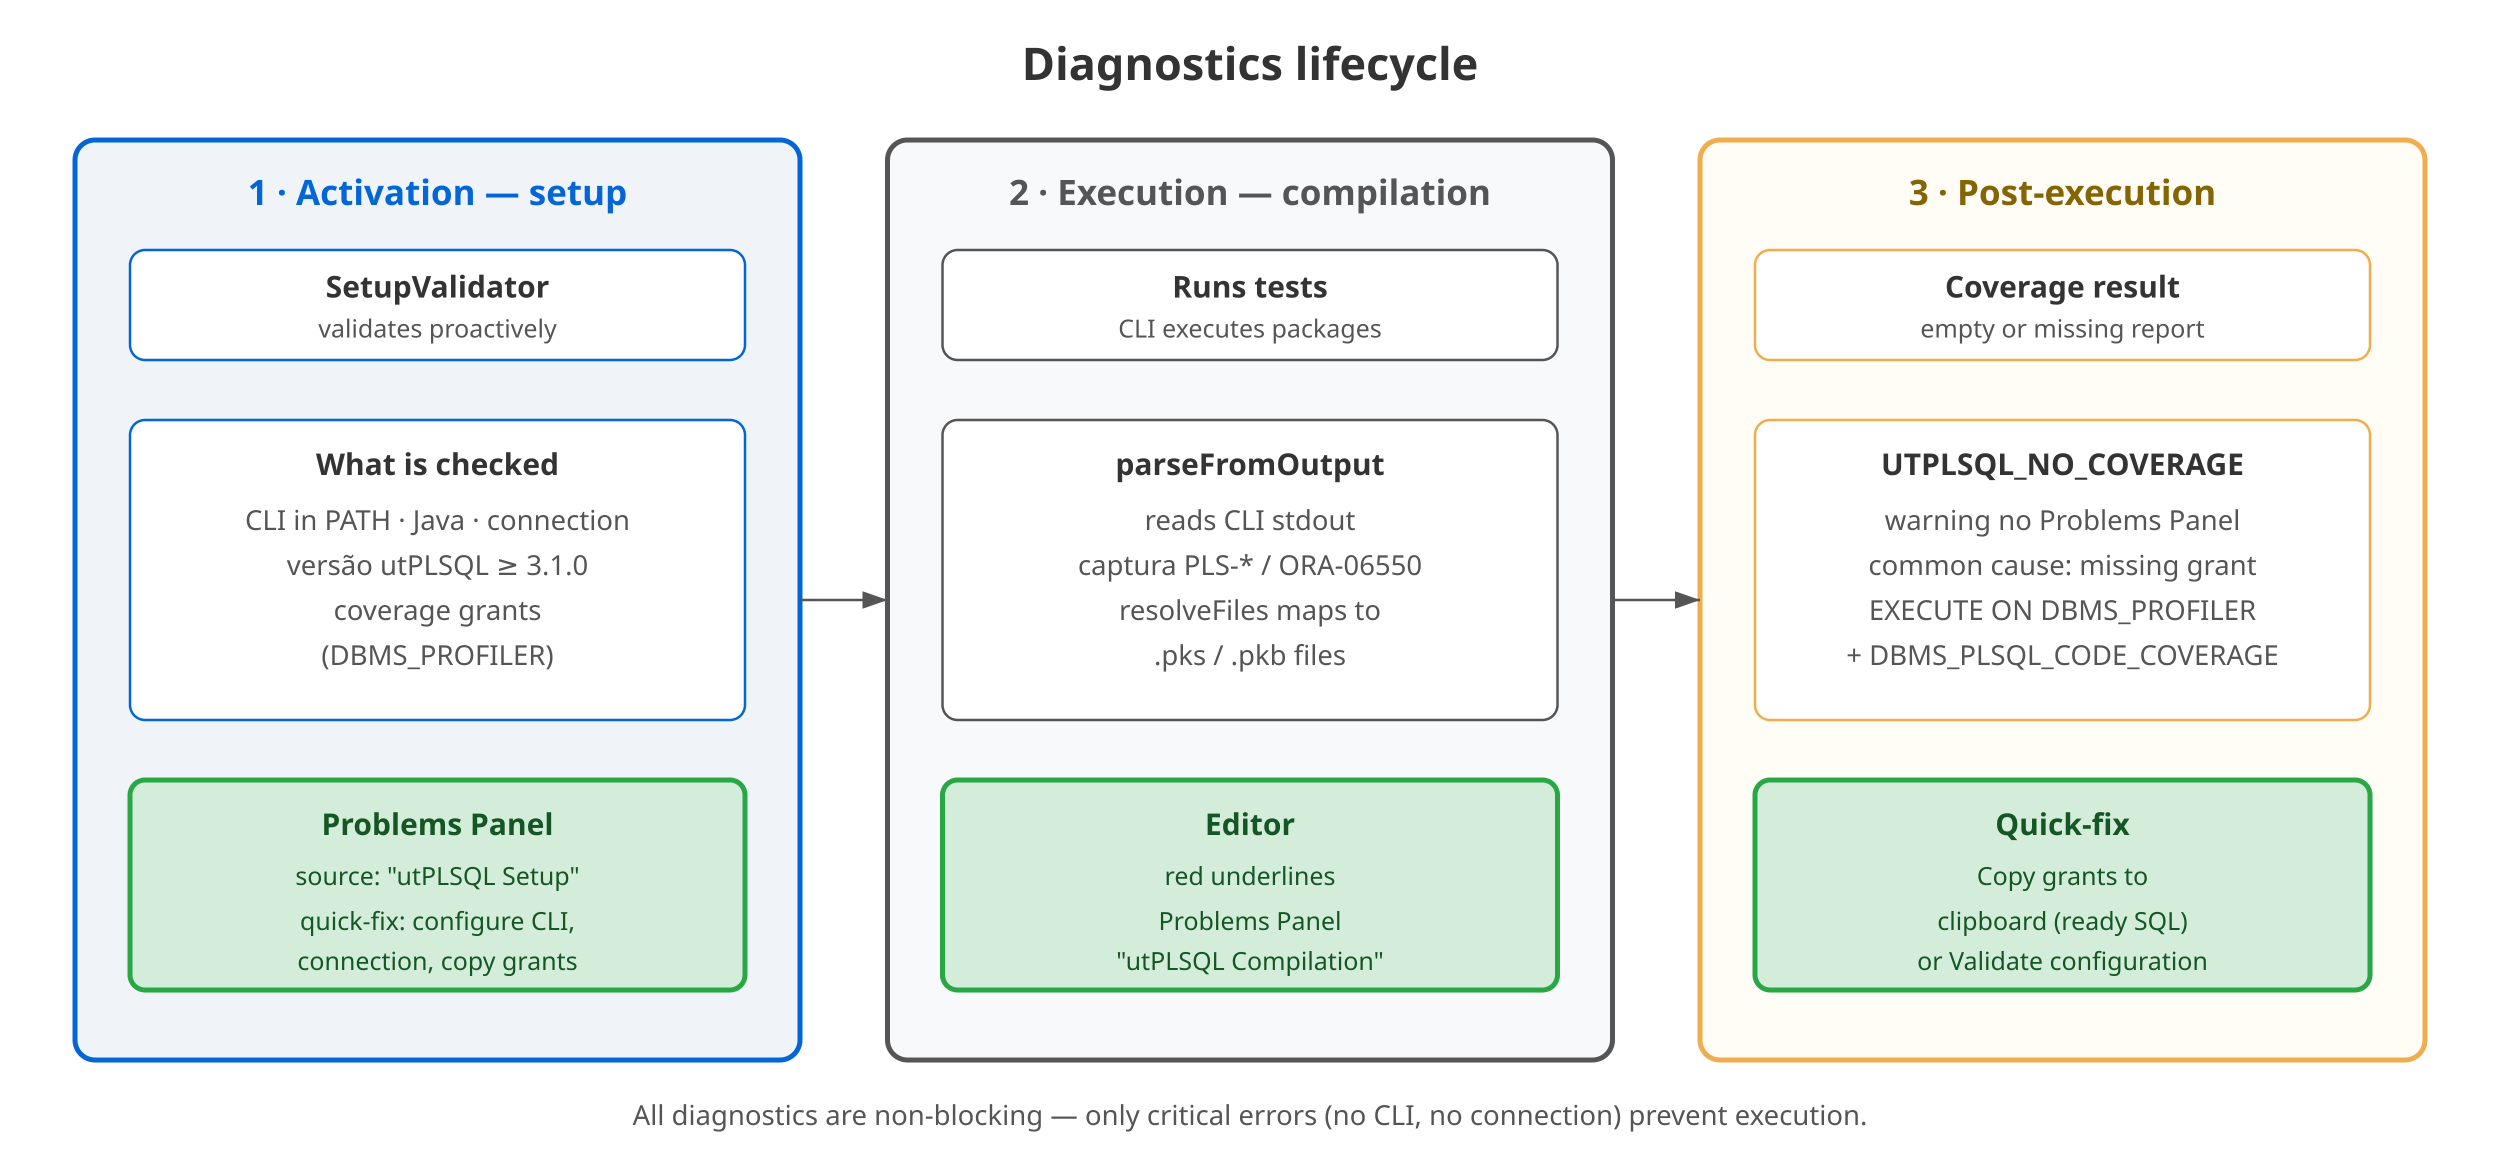
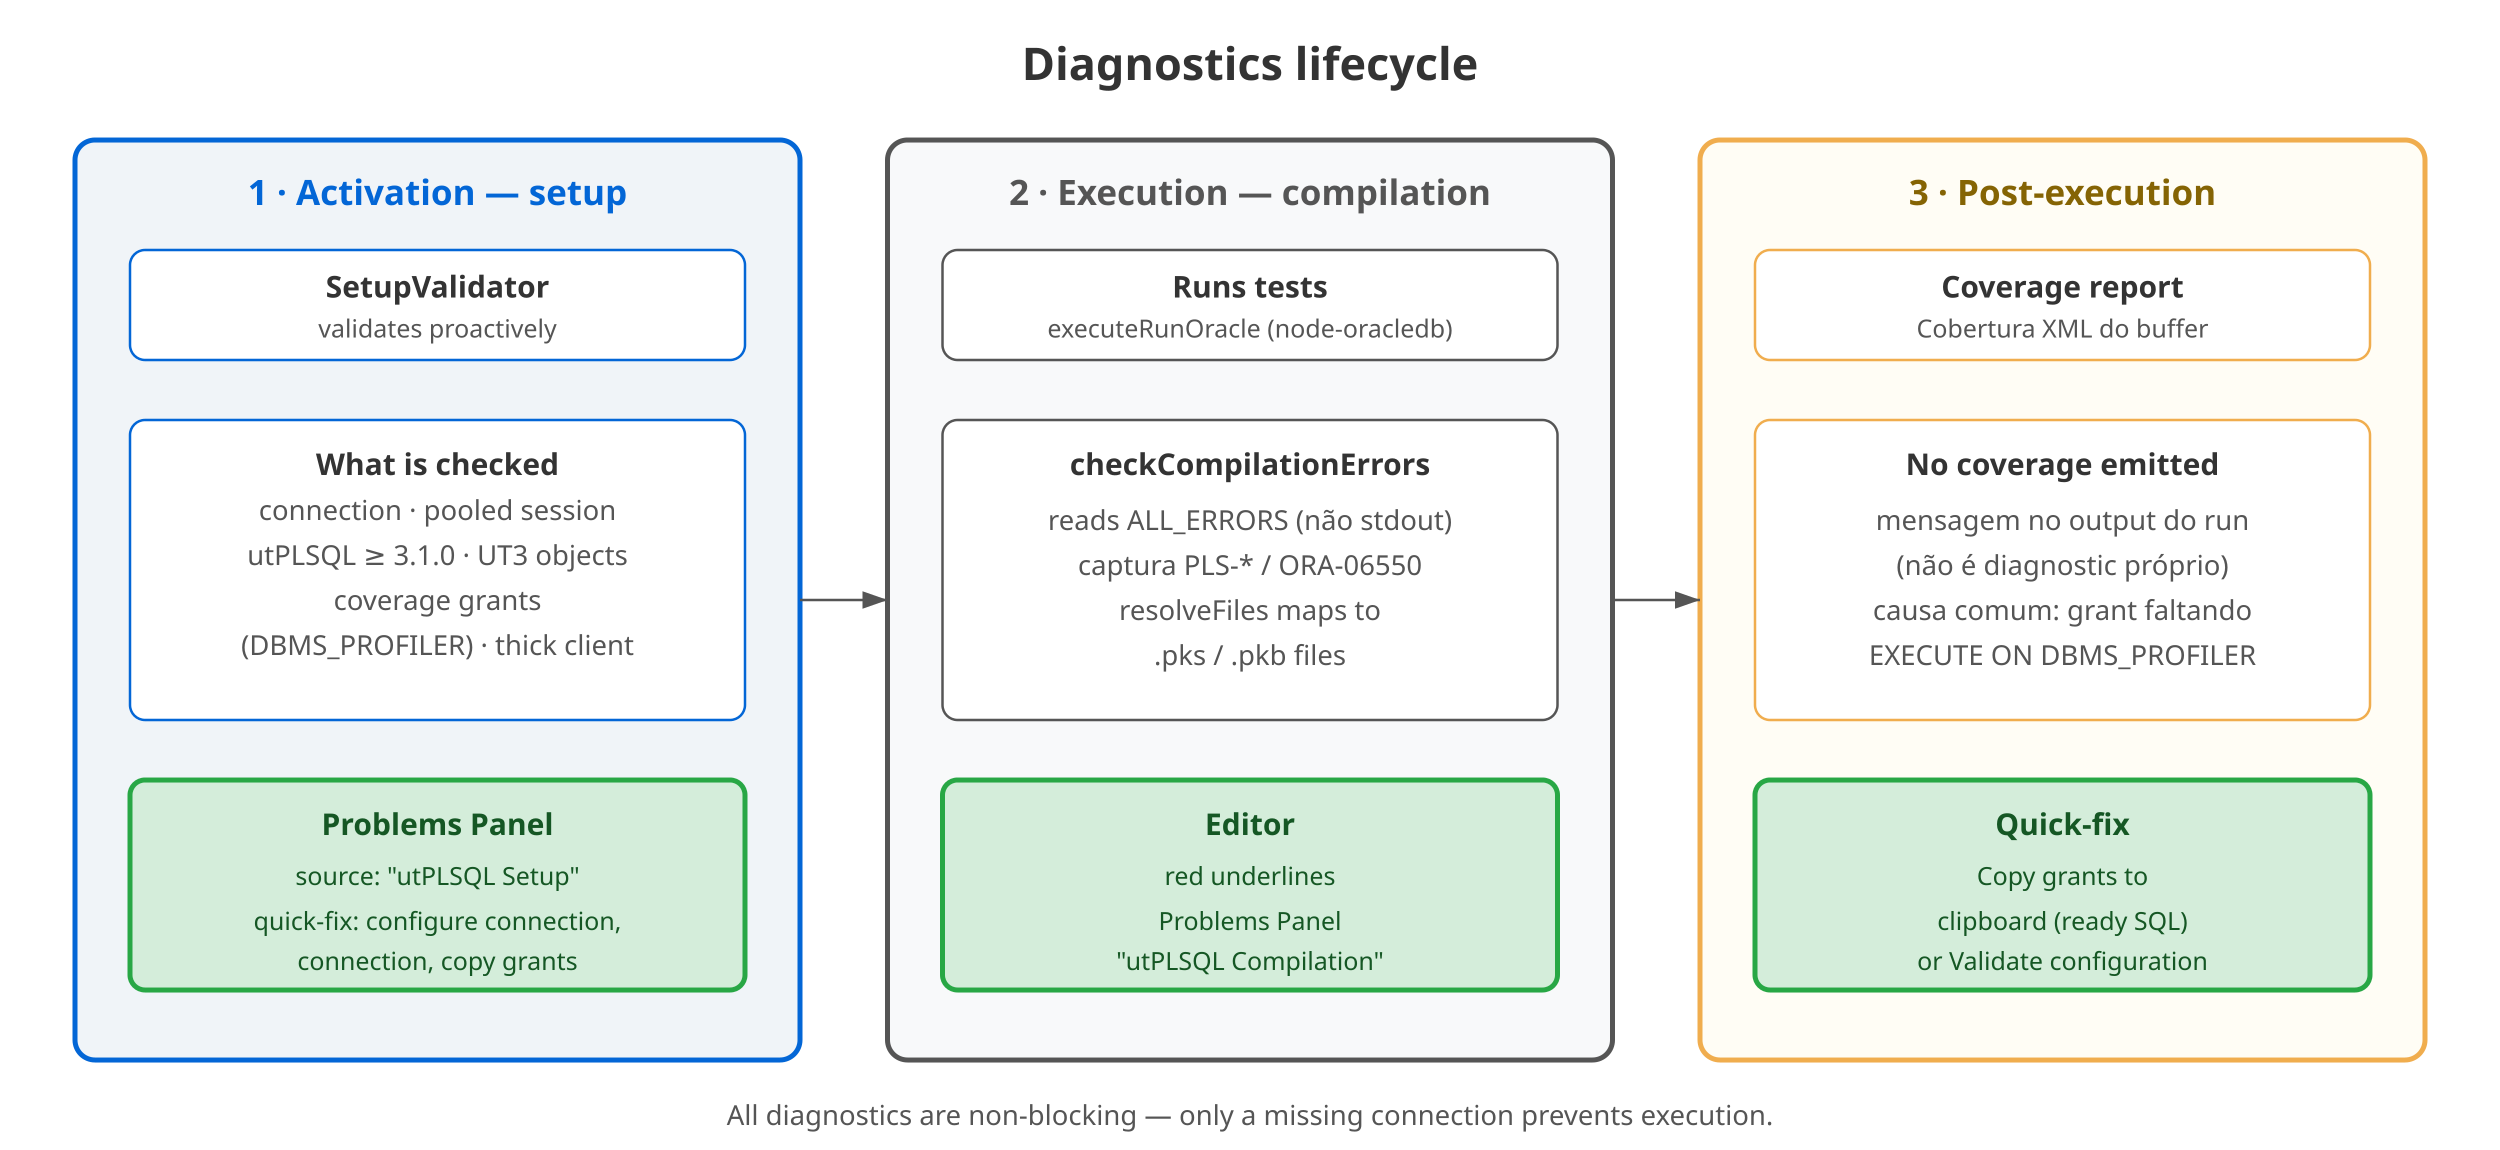
<svg xmlns="http://www.w3.org/2000/svg" viewBox="0 0 1000 460" font-family="Segoe UI, sans-serif">
  <defs>
    <marker id="arrow" markerWidth="10" markerHeight="7" refX="10" refY="3.5" orient="auto">
      <polygon points="0 0, 10 3.5, 0 7" fill="#555" />
    </marker>
  </defs>
  <rect width="1000" height="460" fill="#fff" />
  <text x="500" y="32" text-anchor="middle" font-size="18" font-weight="bold" fill="#333">Diagnostics lifecycle</text>
  <rect x="30" y="56" width="290" height="368" rx="8" fill="#f0f4f8" stroke="#0366d6" stroke-width="2" />
  <text x="175" y="82" text-anchor="middle" font-size="14" font-weight="bold" fill="#0366d6">1 · Activation — setup</text>
  <rect x="52" y="100" width="246" height="44" rx="6" fill="#fff" stroke="#0366d6" />
  <text x="175" y="119" text-anchor="middle" font-size="12" font-weight="bold" fill="#333">SetupValidator</text>
  <text x="175" y="135" text-anchor="middle" font-size="10" fill="#555">validates proactively</text>
  <rect x="52" y="168" width="246" height="120" rx="6" fill="#fff" stroke="#0366d6" />
  <text x="175" y="190" text-anchor="middle" font-size="12" font-weight="bold" fill="#333">What is checked</text>
-   <text x="175" y="212" text-anchor="middle" font-size="11" fill="#555">CLI in PATH · Java · connection</text>
-   <text x="175" y="230" text-anchor="middle" font-size="11" fill="#555">versão utPLSQL ≥ 3.1.0</text>
-   <text x="175" y="248" text-anchor="middle" font-size="11" fill="#555">coverage grants</text>
-   <text x="175" y="266" text-anchor="middle" font-size="11" fill="#555">(DBMS_PROFILER)</text>
+   <text x="175" y="208" text-anchor="middle" font-size="11" fill="#555">connection · pooled session</text>
+   <text x="175" y="226" text-anchor="middle" font-size="11" fill="#555">utPLSQL ≥ 3.1.0 · UT3 objects</text>
+   <text x="175" y="244" text-anchor="middle" font-size="11" fill="#555">coverage grants</text>
+   <text x="175" y="262" text-anchor="middle" font-size="11" fill="#555">(DBMS_PROFILER) · thick client</text>
  <rect x="52" y="312" width="246" height="84" rx="6" fill="#d4edda" stroke="#28a745" stroke-width="2" />
  <text x="175" y="334" text-anchor="middle" font-size="12" font-weight="bold" fill="#155724">Problems Panel</text>
  <text x="175" y="354" text-anchor="middle" font-size="10" fill="#155724">source: "utPLSQL Setup"</text>
-   <text x="175" y="372" text-anchor="middle" font-size="10" fill="#155724">quick-fix: configure CLI,</text>
+   <text x="175" y="372" text-anchor="middle" font-size="10" fill="#155724">quick-fix: configure connection,</text>
  <text x="175" y="388" text-anchor="middle" font-size="10" fill="#155724">connection, copy grants</text>
  <rect x="355" y="56" width="290" height="368" rx="8" fill="#f8f9fa" stroke="#555" stroke-width="2" />
  <text x="500" y="82" text-anchor="middle" font-size="14" font-weight="bold" fill="#555">2 · Execution — compilation</text>
  <rect x="377" y="100" width="246" height="44" rx="6" fill="#fff" stroke="#555" />
  <text x="500" y="119" text-anchor="middle" font-size="12" font-weight="bold" fill="#333">Runs tests</text>
-   <text x="500" y="135" text-anchor="middle" font-size="10" fill="#555">CLI executes packages</text>
+   <text x="500" y="135" text-anchor="middle" font-size="10" fill="#555">executeRunOracle (node-oracledb)</text>
  <rect x="377" y="168" width="246" height="120" rx="6" fill="#fff" stroke="#555" />
-   <text x="500" y="190" text-anchor="middle" font-size="12" font-weight="bold" fill="#333">parseFromOutput</text>
-   <text x="500" y="212" text-anchor="middle" font-size="11" fill="#555">reads CLI stdout</text>
+   <text x="500" y="190" text-anchor="middle" font-size="12" font-weight="bold" fill="#333">checkCompilationErrors</text>
+   <text x="500" y="212" text-anchor="middle" font-size="11" fill="#555">reads ALL_ERRORS (não stdout)</text>
  <text x="500" y="230" text-anchor="middle" font-size="11" fill="#555">captura PLS-* / ORA-06550</text>
  <text x="500" y="248" text-anchor="middle" font-size="11" fill="#555">resolveFiles maps to</text>
  <text x="500" y="266" text-anchor="middle" font-size="11" fill="#555">.pks / .pkb files</text>
  <rect x="377" y="312" width="246" height="84" rx="6" fill="#d4edda" stroke="#28a745" stroke-width="2" />
  <text x="500" y="334" text-anchor="middle" font-size="12" font-weight="bold" fill="#155724">Editor</text>
  <text x="500" y="354" text-anchor="middle" font-size="10" fill="#155724">red underlines</text>
  <text x="500" y="372" text-anchor="middle" font-size="10" fill="#155724">Problems Panel</text>
  <text x="500" y="388" text-anchor="middle" font-size="10" fill="#155724">"utPLSQL Compilation"</text>
  <rect x="680" y="56" width="290" height="368" rx="8" fill="#fffdf5" stroke="#f0ad4e" stroke-width="2" />
  <text x="825" y="82" text-anchor="middle" font-size="14" font-weight="bold" fill="#856404">3 · Post-execution</text>
  <rect x="702" y="100" width="246" height="44" rx="6" fill="#fff" stroke="#f0ad4e" />
-   <text x="825" y="119" text-anchor="middle" font-size="12" font-weight="bold" fill="#333">Coverage result</text>
-   <text x="825" y="135" text-anchor="middle" font-size="10" fill="#555">empty or missing report</text>
+   <text x="825" y="119" text-anchor="middle" font-size="12" font-weight="bold" fill="#333">Coverage report</text>
+   <text x="825" y="135" text-anchor="middle" font-size="10" fill="#555">Cobertura XML do buffer</text>
  <rect x="702" y="168" width="246" height="120" rx="6" fill="#fff" stroke="#f0ad4e" />
-   <text x="825" y="190" text-anchor="middle" font-size="12" font-weight="bold" fill="#333">UTPLSQL_NO_COVERAGE</text>
-   <text x="825" y="212" text-anchor="middle" font-size="11" fill="#555">warning no Problems Panel</text>
-   <text x="825" y="230" text-anchor="middle" font-size="11" fill="#555">common cause: missing grant</text>
-   <text x="825" y="248" text-anchor="middle" font-size="11" fill="#555">EXECUTE ON DBMS_PROFILER</text>
-   <text x="825" y="266" text-anchor="middle" font-size="11" fill="#555">+ DBMS_PLSQL_CODE_COVERAGE</text>
+   <text x="825" y="190" text-anchor="middle" font-size="12" font-weight="bold" fill="#333">No coverage emitted</text>
+   <text x="825" y="212" text-anchor="middle" font-size="11" fill="#555">mensagem no output do run</text>
+   <text x="825" y="230" text-anchor="middle" font-size="11" fill="#555">(não é diagnostic próprio)</text>
+   <text x="825" y="248" text-anchor="middle" font-size="11" fill="#555">causa comum: grant faltando</text>
+   <text x="825" y="266" text-anchor="middle" font-size="11" fill="#555">EXECUTE ON DBMS_PROFILER</text>
  <rect x="702" y="312" width="246" height="84" rx="6" fill="#d4edda" stroke="#28a745" stroke-width="2" />
  <text x="825" y="334" text-anchor="middle" font-size="12" font-weight="bold" fill="#155724">Quick-fix</text>
  <text x="825" y="354" text-anchor="middle" font-size="10" fill="#155724">Copy grants to</text>
  <text x="825" y="372" text-anchor="middle" font-size="10" fill="#155724">clipboard (ready SQL)</text>
  <text x="825" y="388" text-anchor="middle" font-size="10" fill="#155724">or Validate configuration</text>
  <line x1="320" y1="240" x2="355" y2="240" stroke="#555" marker-end="url(#arrow)" />
  <line x1="645" y1="240" x2="680" y2="240" stroke="#555" marker-end="url(#arrow)" />
-   <text x="500" y="450" text-anchor="middle" font-size="11" fill="#555">All diagnostics are non-blocking — only critical errors (no CLI, no connection) prevent execution.</text>
+   <text x="500" y="450" text-anchor="middle" font-size="11" fill="#555">All diagnostics are non-blocking — only a missing connection prevents execution.</text>
</svg>
